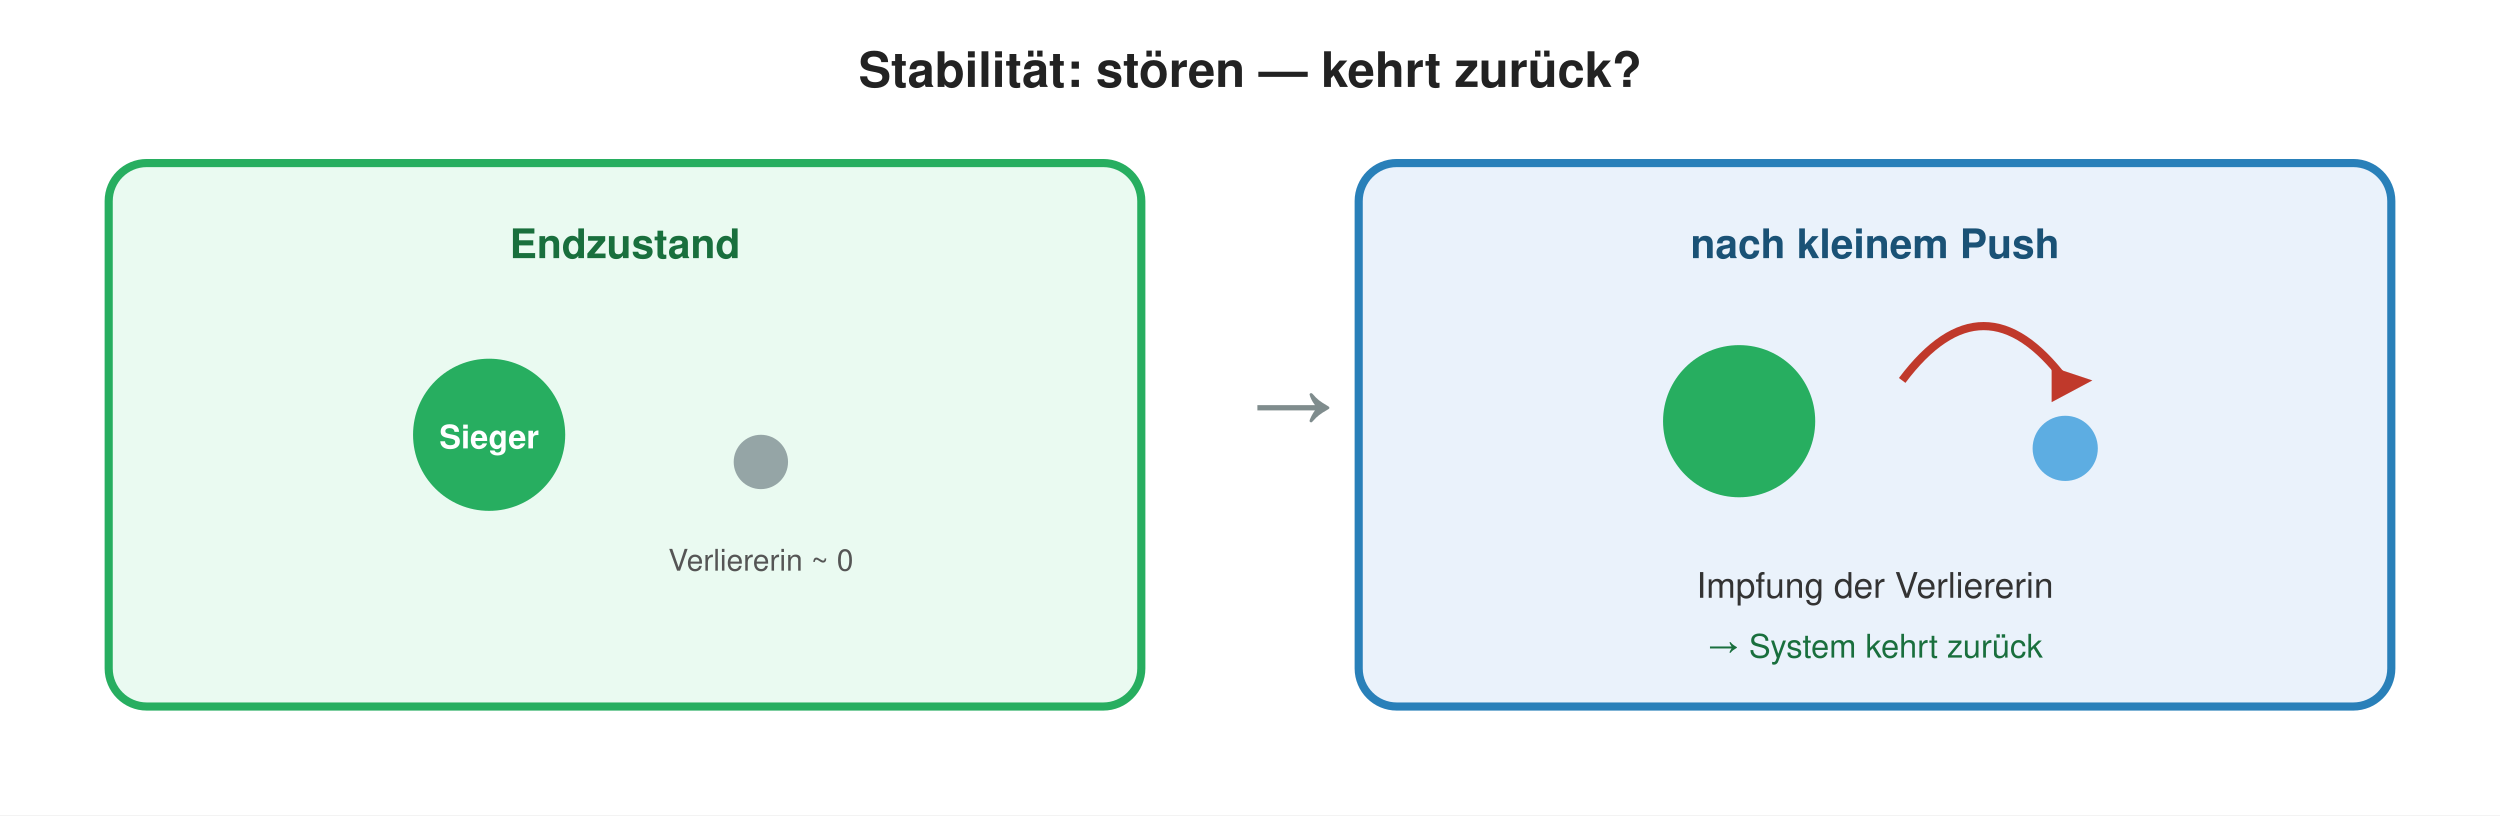
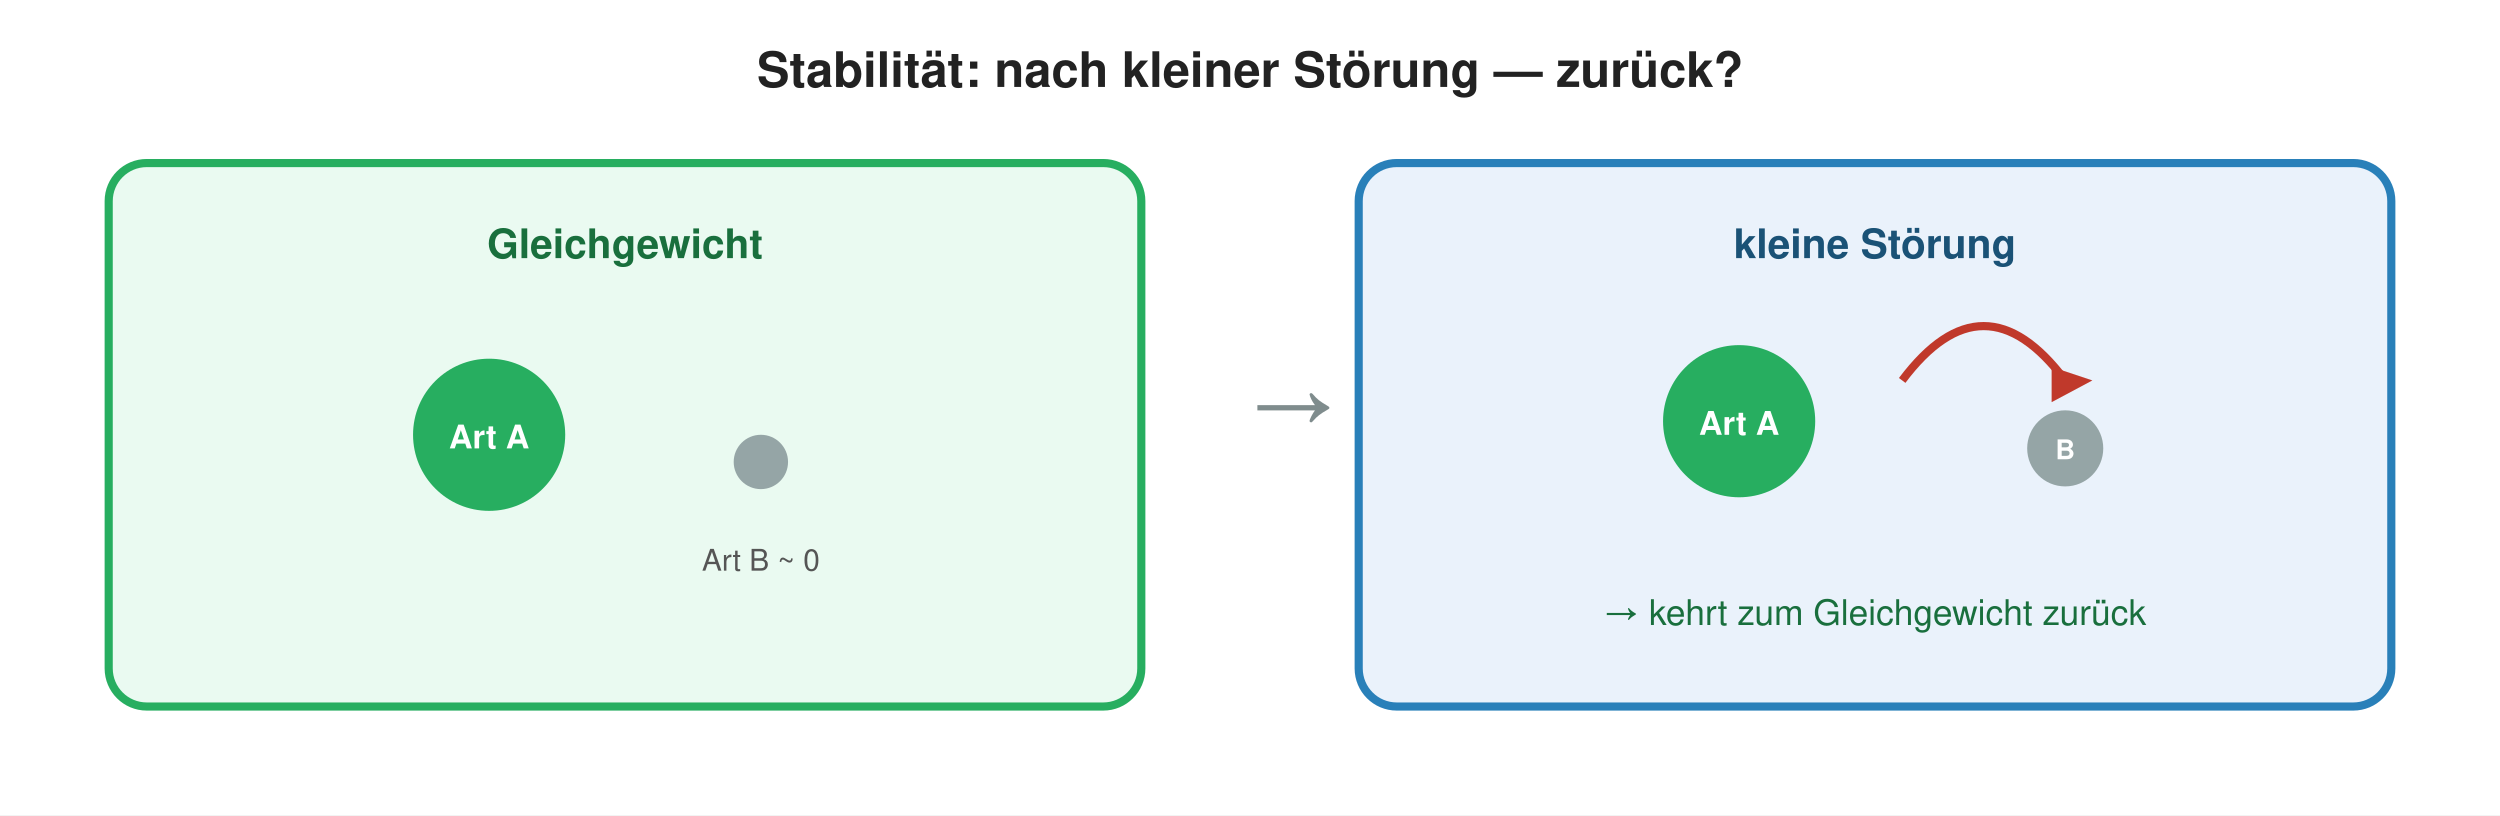
<svg xmlns="http://www.w3.org/2000/svg" width="920" height="300" viewBox="0 0 920 300">
  <rect width="920" height="300" fill="white" />
-   <text x="460" y="32" text-anchor="middle" font-family="Helvetica, Arial, sans-serif" font-size="18" font-weight="bold" fill="#222">Stabilität: stören — kehrt zurück?</text>
+   <text x="460" y="32" text-anchor="middle" font-family="Helvetica, Arial, sans-serif" font-size="18" font-weight="bold" fill="#222">Stabilität: nach kleiner Störung — zurück?</text>
  <rect x="40" y="60" width="380" height="200" rx="14" fill="#eafaf1" stroke="#27ae60" stroke-width="3" />
-   <text x="230" y="95" text-anchor="middle" font-family="Helvetica, Arial, sans-serif" font-size="15" font-weight="bold" fill="#196f3d">Endzustand</text>
+   <text x="230" y="95" text-anchor="middle" font-family="Helvetica, Arial, sans-serif" font-size="15" font-weight="bold" fill="#196f3d">Gleichgewicht</text>
  <circle cx="180" cy="160" r="28" fill="#27ae60" />
-   <text x="180" y="165" text-anchor="middle" font-family="Helvetica, Arial, sans-serif" font-size="12" fill="white" font-weight="bold">Sieger</text>
+   <text x="180" y="165" text-anchor="middle" font-family="Helvetica, Arial, sans-serif" font-size="12" fill="white" font-weight="bold">Art A</text>
  <circle cx="280" cy="170" r="10" fill="#95a5a6" />
-   <text x="280" y="210" text-anchor="middle" font-family="Helvetica, Arial, sans-serif" font-size="11" fill="#555">Verliererin ~ 0</text>
+   <text x="280" y="210" text-anchor="middle" font-family="Helvetica, Arial, sans-serif" font-size="11" fill="#555">Art B ~ 0</text>
  <text x="460" y="160" font-family="Helvetica, Arial, sans-serif" font-size="32" fill="#7f8c8d">→</text>
  <rect x="500" y="60" width="380" height="200" rx="14" fill="#eaf2fb" stroke="#2980b9" stroke-width="3" />
-   <text x="690" y="95" text-anchor="middle" font-family="Helvetica, Arial, sans-serif" font-size="15" font-weight="bold" fill="#1a5276">nach kleinem Push</text>
+   <text x="690" y="95" text-anchor="middle" font-family="Helvetica, Arial, sans-serif" font-size="15" font-weight="bold" fill="#1a5276">kleine Störung</text>
  <circle cx="640" cy="155" r="28" fill="#27ae60" />
+   <text x="640" y="160" text-anchor="middle" font-family="Helvetica, Arial, sans-serif" font-size="12" fill="white" font-weight="bold">Art A</text>
  <path d="M700 140 Q730 100 760 140" fill="none" stroke="#c0392b" stroke-width="3" />
  <polygon points="755,135 770,140 755,148" fill="#c0392b" />
-   <circle cx="760" cy="165" r="12" fill="#5dade2" />
-   <text x="690" y="220" text-anchor="middle" font-family="Helvetica, Arial, sans-serif" font-size="13" fill="#333">Impfung der Verliererin</text>
-   <text x="690" y="242" text-anchor="middle" font-family="Helvetica, Arial, sans-serif" font-size="12" fill="#196f3d">→ System kehrt zurück</text>
+   <circle cx="760" cy="165" r="14" fill="#95a5a6" />
+   <text x="760" y="169" text-anchor="middle" font-family="Helvetica, Arial, sans-serif" font-size="10" fill="white" font-weight="bold">B</text>
+   <text x="690" y="230" text-anchor="middle" font-family="Helvetica, Arial, sans-serif" font-size="13" fill="#196f3d">→ kehrt zum Gleichgewicht zurück</text>
</svg>
